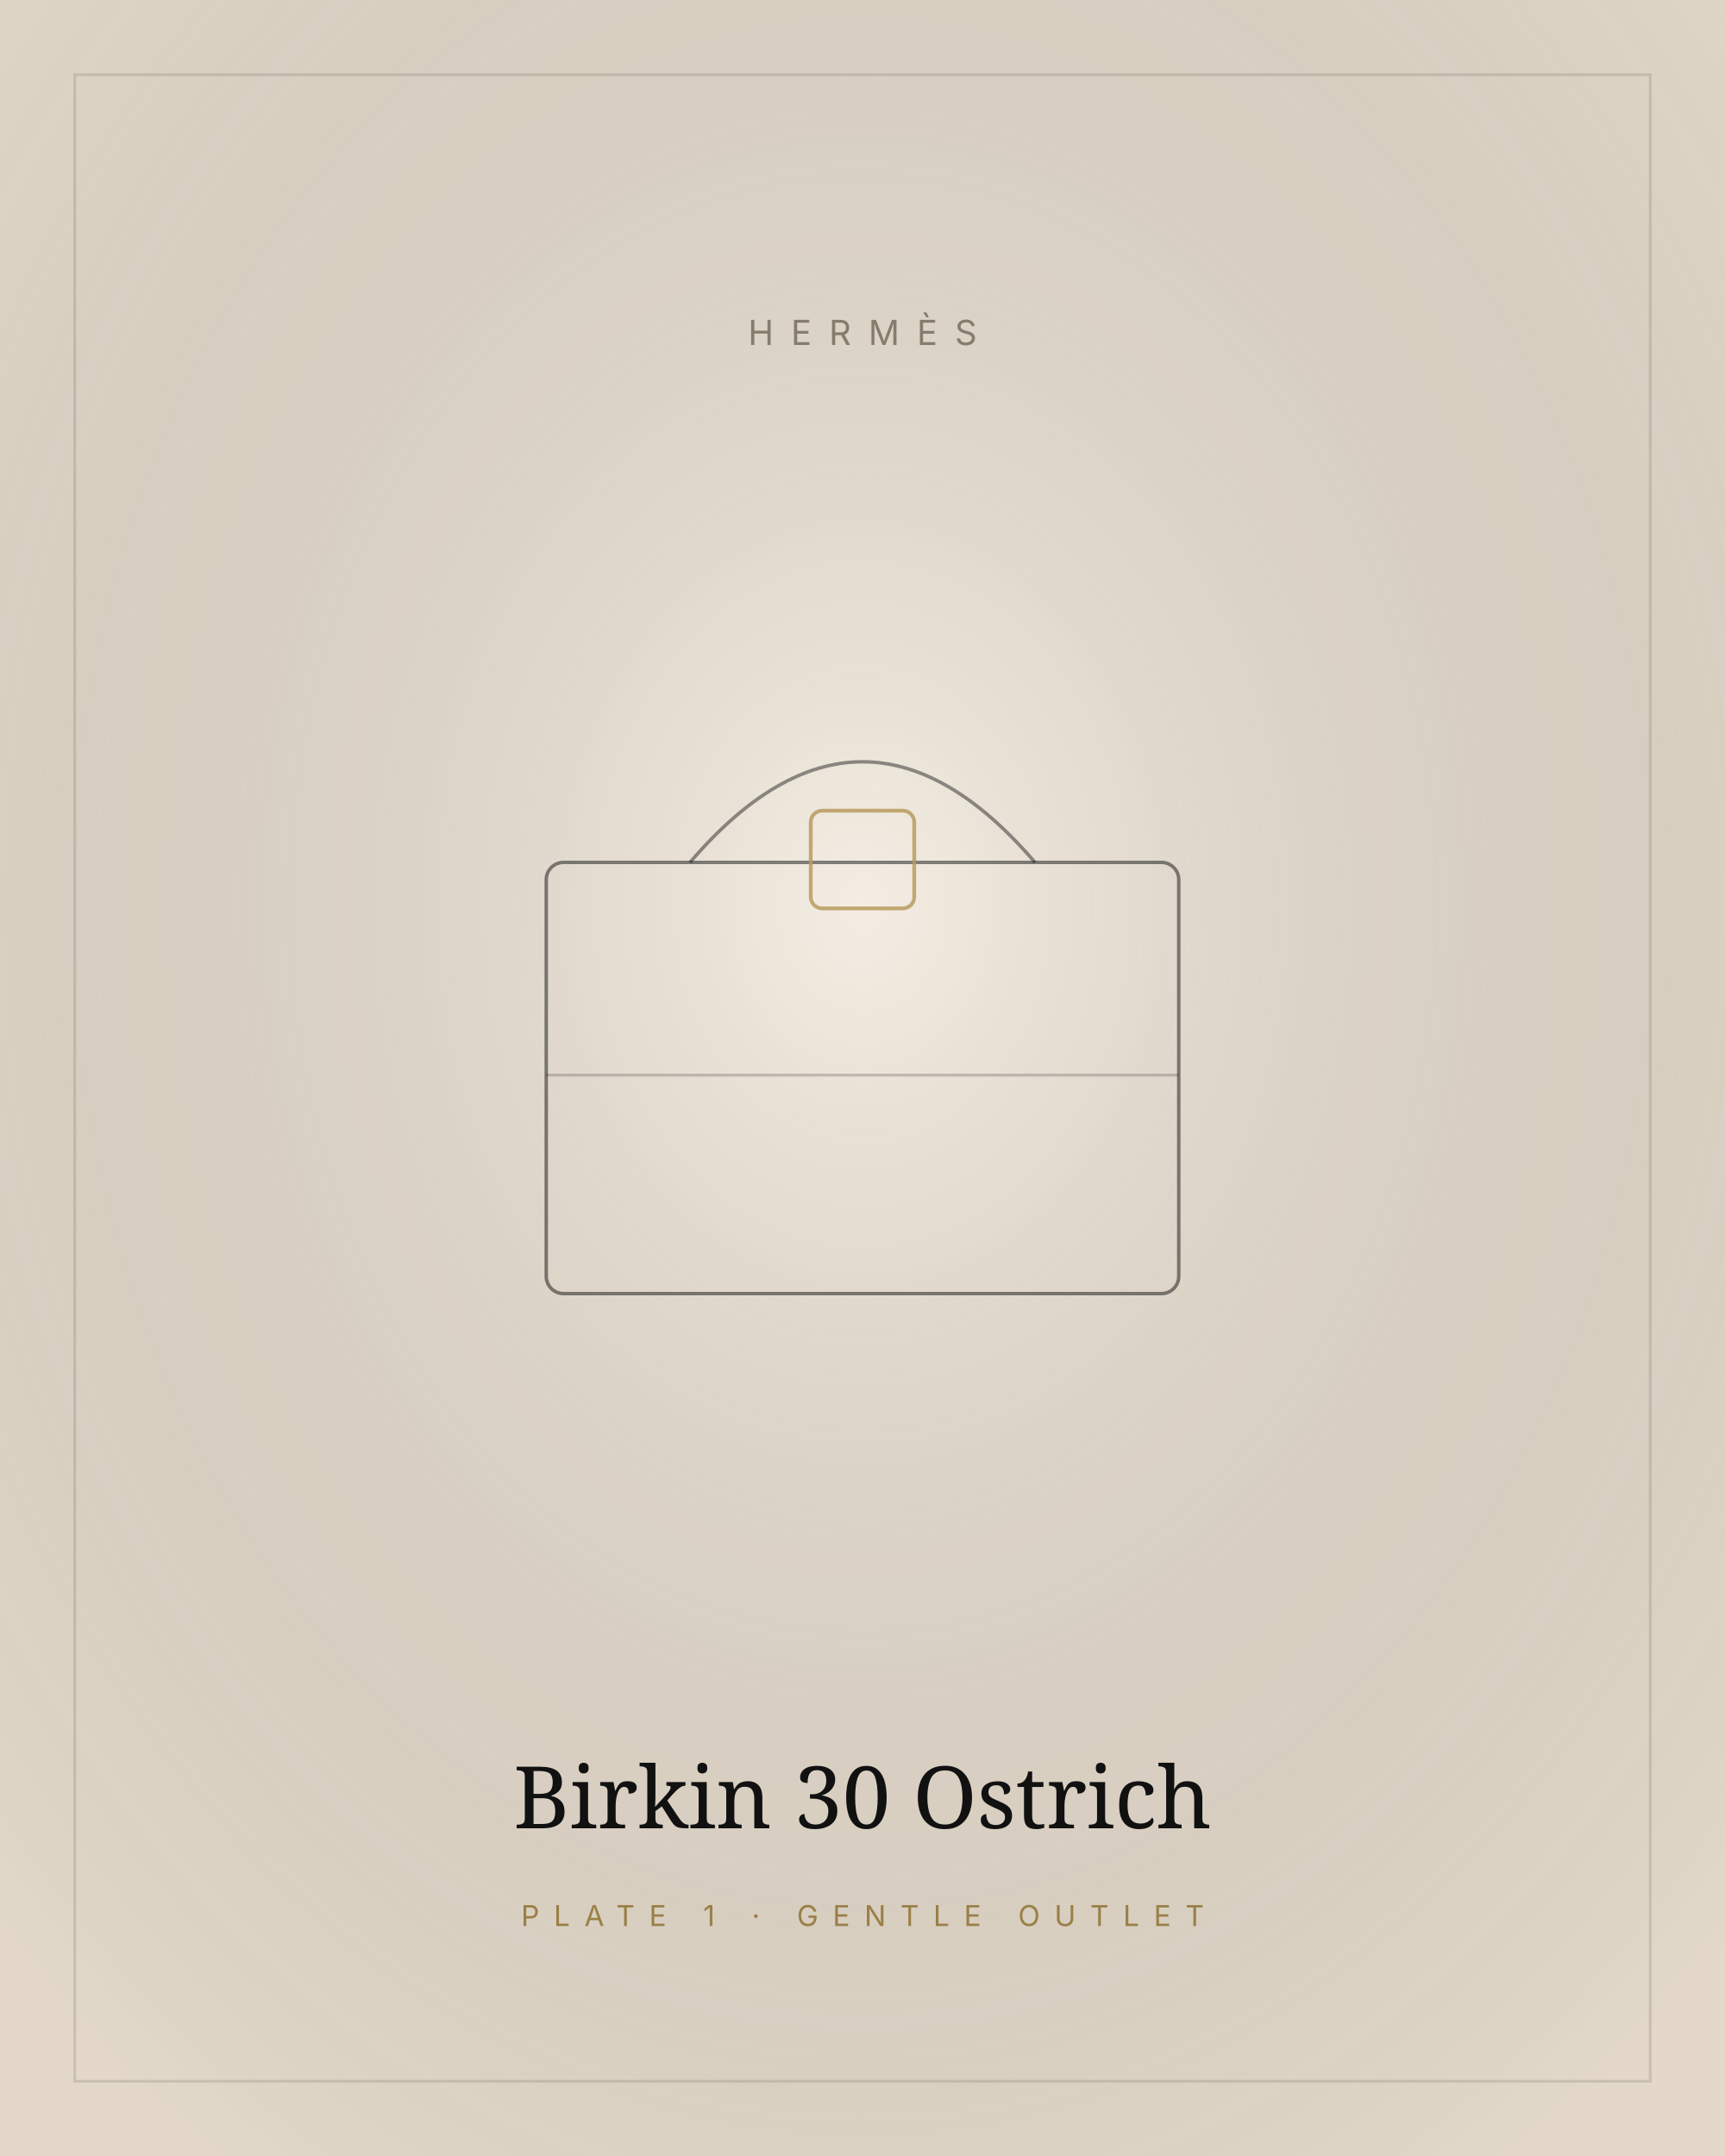
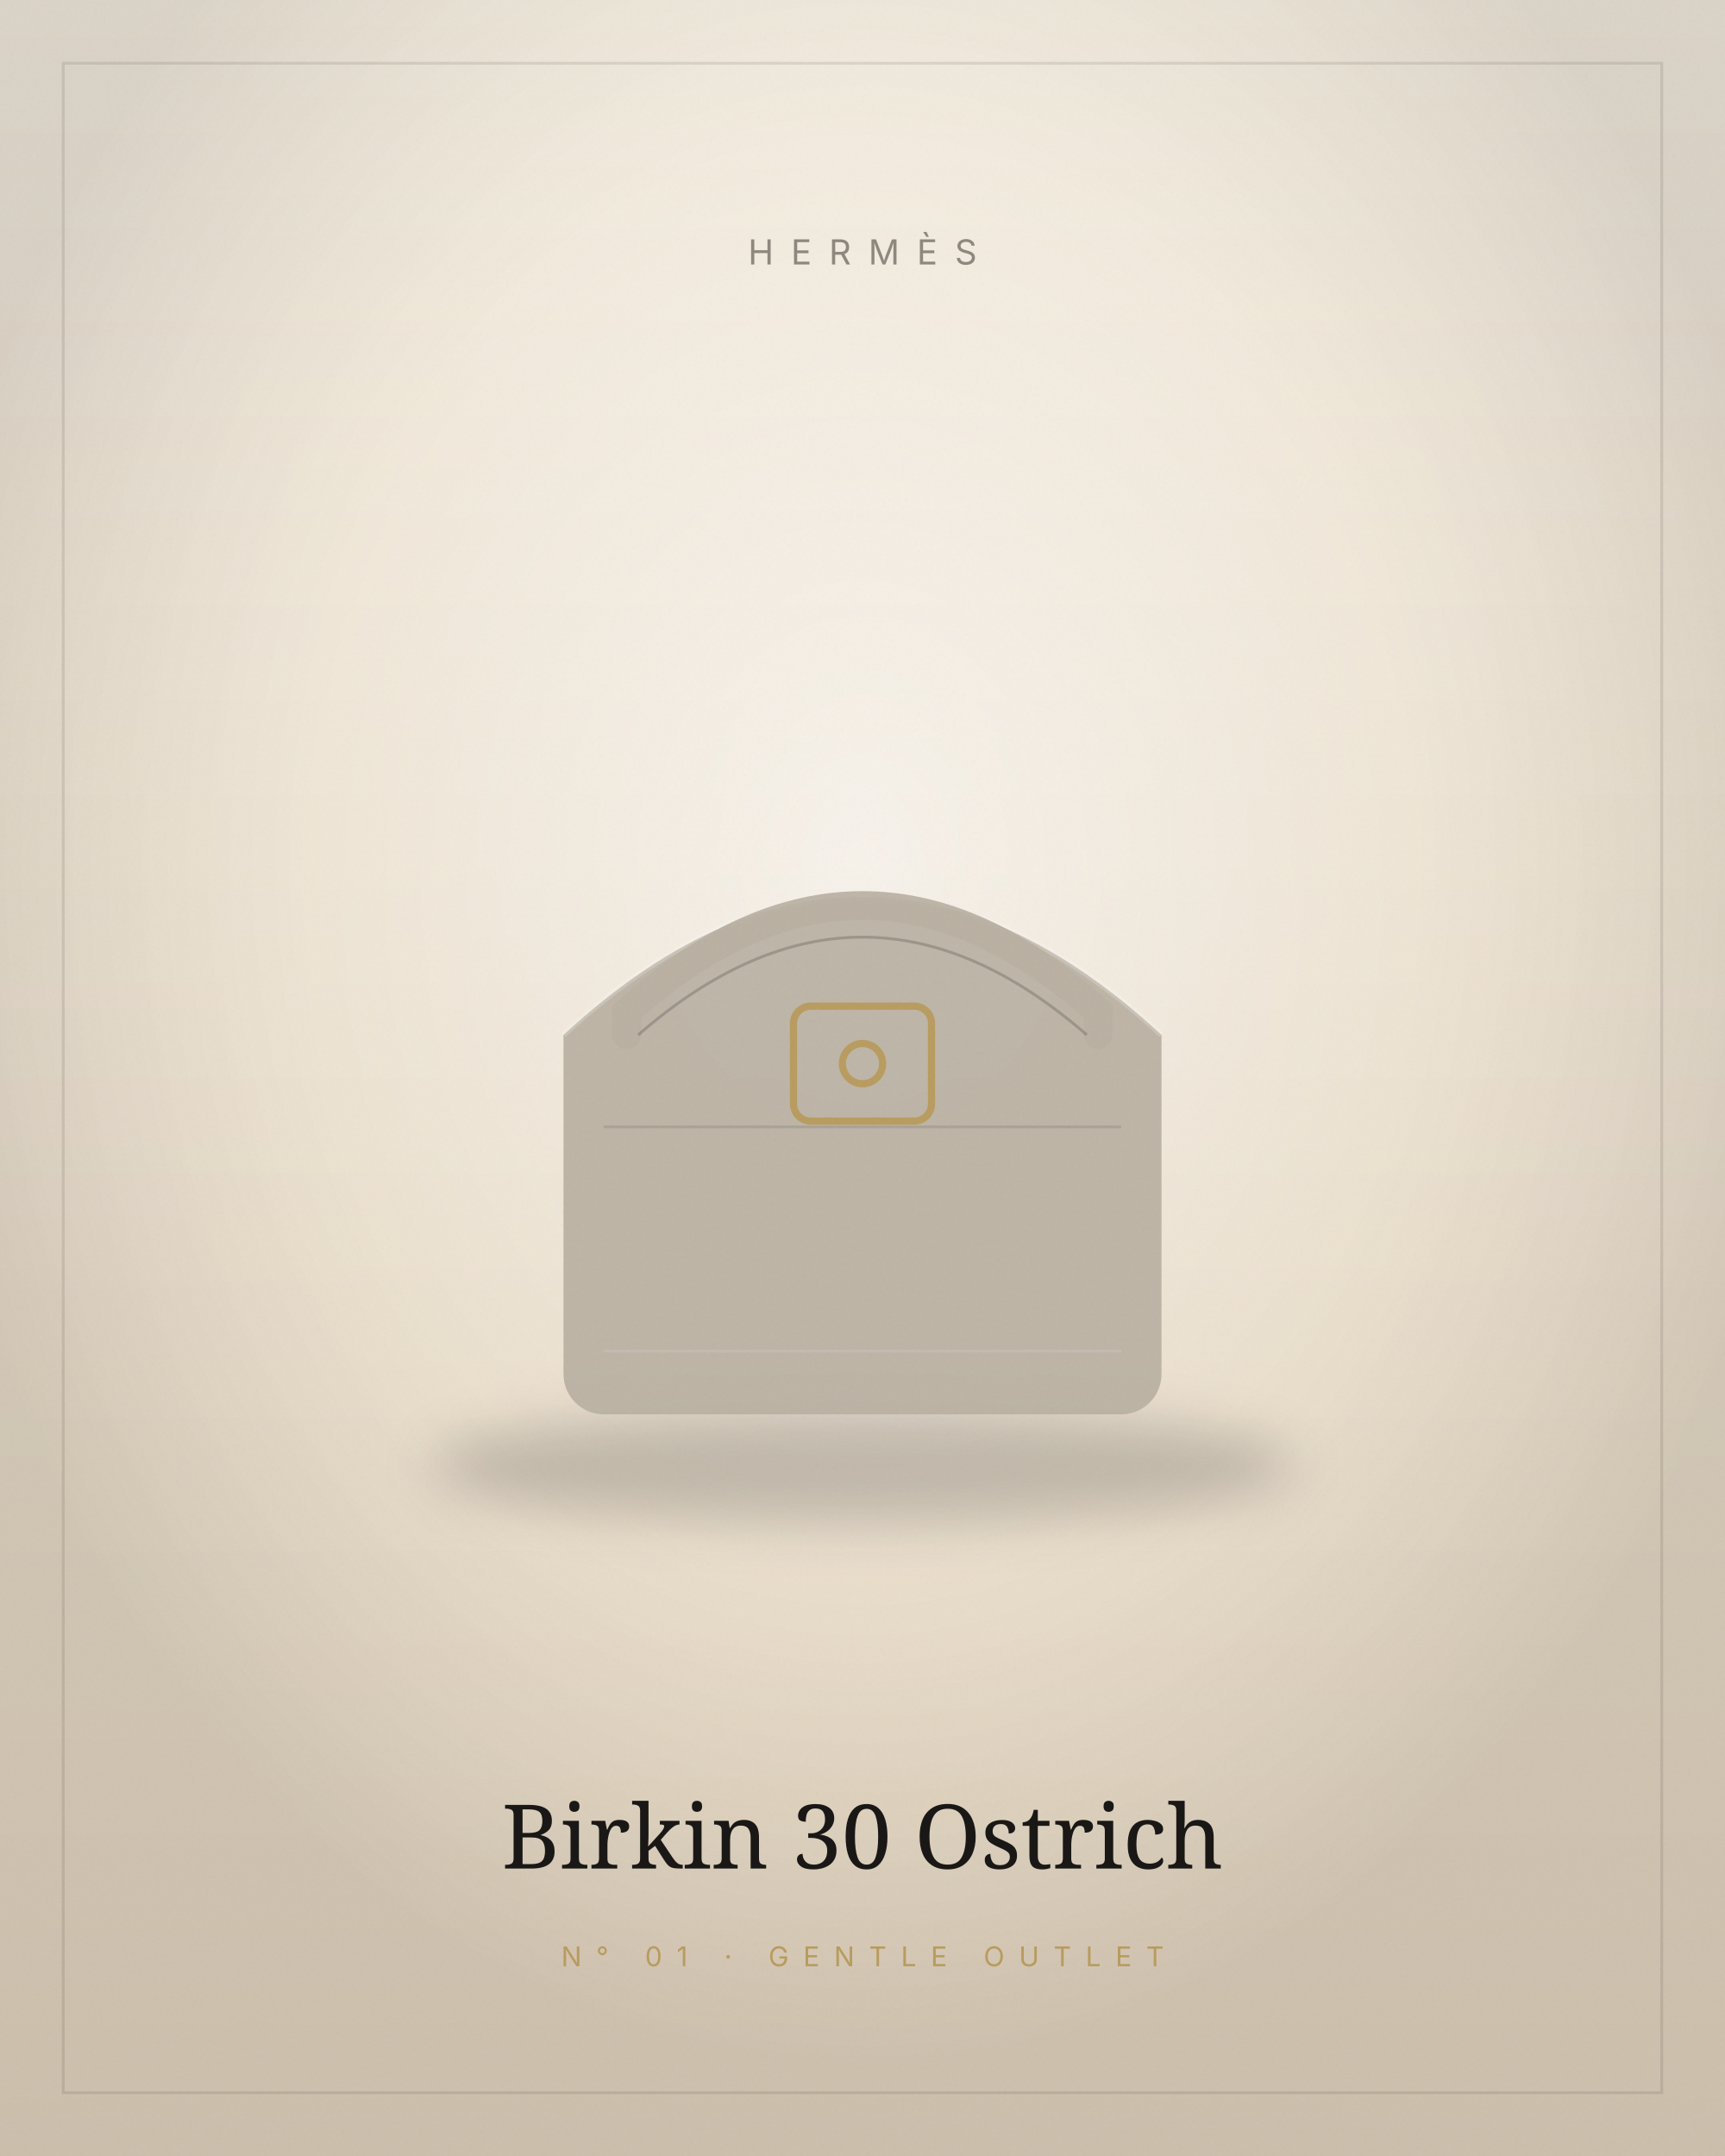
<svg xmlns="http://www.w3.org/2000/svg" width="600" height="750" viewBox="0 0 600 750">
  <defs>
-     <radialGradient id="v" cx="50%" cy="42%" r="70%">
-       <stop offset="0" stop-color="#ffffff" stop-opacity="0.35" />
-       <stop offset="1" stop-color="#000000" stop-opacity="0.05" />
+     <linearGradient id="bg" x1="0" y1="0" x2="0" y2="1">
+       <stop offset="0" stop-color="#f3ebdd" />
+       <stop offset="1" stop-color="#e3d4be" />
+     </linearGradient>
+     <radialGradient id="spot" cx="50%" cy="40%" r="55%">
+       <stop offset="0" stop-color="#ffffff" stop-opacity="0.55" />
+       <stop offset="0.6" stop-color="#ffffff" stop-opacity="0.08" />
+       <stop offset="1" stop-color="#000000" stop-opacity="0.10" />
    </radialGradient>
+     <filter id="soft" x="-50%" y="-50%" width="200%" height="200%">
+       <feGaussianBlur stdDeviation="9" />
+     </filter>
+     <filter id="grain">
+       <feTurbulence type="fractalNoise" baseFrequency="0.9" numOctaves="2" stitchTiles="stitch" />
+       <feColorMatrix type="saturate" values="0" />
+     </filter>
  </defs>
-   <rect width="600" height="750" fill="#efe4d4" />
-   <rect width="600" height="750" fill="url(#v)" />
-   <rect x="26" y="26" width="548" height="698" fill="none" stroke="rgba(17,17,17,0.12)" />
-   <rect x="190" y="300" width="220" height="150" rx="6" fill="none" stroke="rgba(17,17,17,0.5)" stroke-width="1.2" />
-   <path d="M240 300 q60 -70 120 0" fill="none" stroke="rgba(17,17,17,0.45)" stroke-width="1.2" />
-   <rect x="282" y="282" width="36" height="34" rx="4" fill="none" stroke="rgba(184,155,94,0.85)" stroke-width="1.3" />
-   <line x1="190" y1="374" x2="410" y2="374" stroke="rgba(17,17,17,0.2)" />
-   <text x="300" y="120" text-anchor="middle" font-family="Inter, Helvetica, sans-serif" font-size="12" fill="#857c6e" letter-spacing="6">HERMÈS</text>
-   <text x="300" y="636" text-anchor="middle" font-family="Georgia, 'Cormorant Garamond', serif" font-size="30" fill="#111111">Birkin 30 Ostrich</text>
-   <text x="300" y="670" text-anchor="middle" font-family="Inter, Helvetica, sans-serif" font-size="10" fill="#9a7f47" letter-spacing="5">PLATE 1 · GENTLE OUTLET</text>
+   <rect width="600" height="750" fill="url(#bg)" />
+   <rect width="600" height="750" fill="url(#spot)" />
+   <g>
+     <ellipse cx="300" cy="510" rx="150" ry="20" fill="rgba(20,16,10,0.18)" filter="url(#soft)" />
+     <path d="M196 360 q104 -96 208 0 v118 a14 14 0 0 1 -14 14 H210 a14 14 0 0 1 -14 -14 Z" fill="#b9b0a2" opacity="0.92" />
+     <path d="M196 360 q104 -96 208 0" fill="none" stroke="rgba(255,255,255,0.18)" stroke-width="2" />
+     <path d="M218 360 v-8 q82 -74 164 0 v8" fill="none" stroke="#b9b0a2" stroke-width="10" stroke-linecap="round" opacity="0.92" />
+     <path d="M222 360 q78 -68 156 0" fill="none" stroke="rgba(0,0,0,0.18)" stroke-width="1" />
+     <rect x="276" y="350" width="48" height="40" rx="6" fill="none" stroke="#b89b5e" stroke-width="2.5" />
+     <circle cx="300" cy="370" r="7" fill="none" stroke="#b89b5e" stroke-width="2.5" />
+     <line x1="210" y1="392" x2="390" y2="392" stroke="rgba(0,0,0,0.10)" stroke-width="1" />
+     <line x1="210" y1="470" x2="390" y2="470" stroke="rgba(255,255,255,0.10)" stroke-width="1" />
+   </g>
+   <rect width="600" height="750" filter="url(#grain)" opacity="0.05" />
+   <rect x="22" y="22" width="556" height="706" fill="none" stroke="rgba(20,16,10,0.10)" />
+   <text x="300" y="92" text-anchor="middle" font-family="Inter, Helvetica, sans-serif" font-size="12" letter-spacing="6" fill="rgba(20,16,10,0.45)">HERMÈS</text>
+   <text x="300" y="650" text-anchor="middle" font-family="Georgia, 'Cormorant Garamond', serif" font-size="31" fill="#1a1816">Birkin 30 Ostrich</text>
+   <text x="300" y="684" text-anchor="middle" font-family="Inter, Helvetica, sans-serif" font-size="9.5" letter-spacing="5" fill="#b89b5e">N° 01 · GENTLE OUTLET</text>
</svg>
